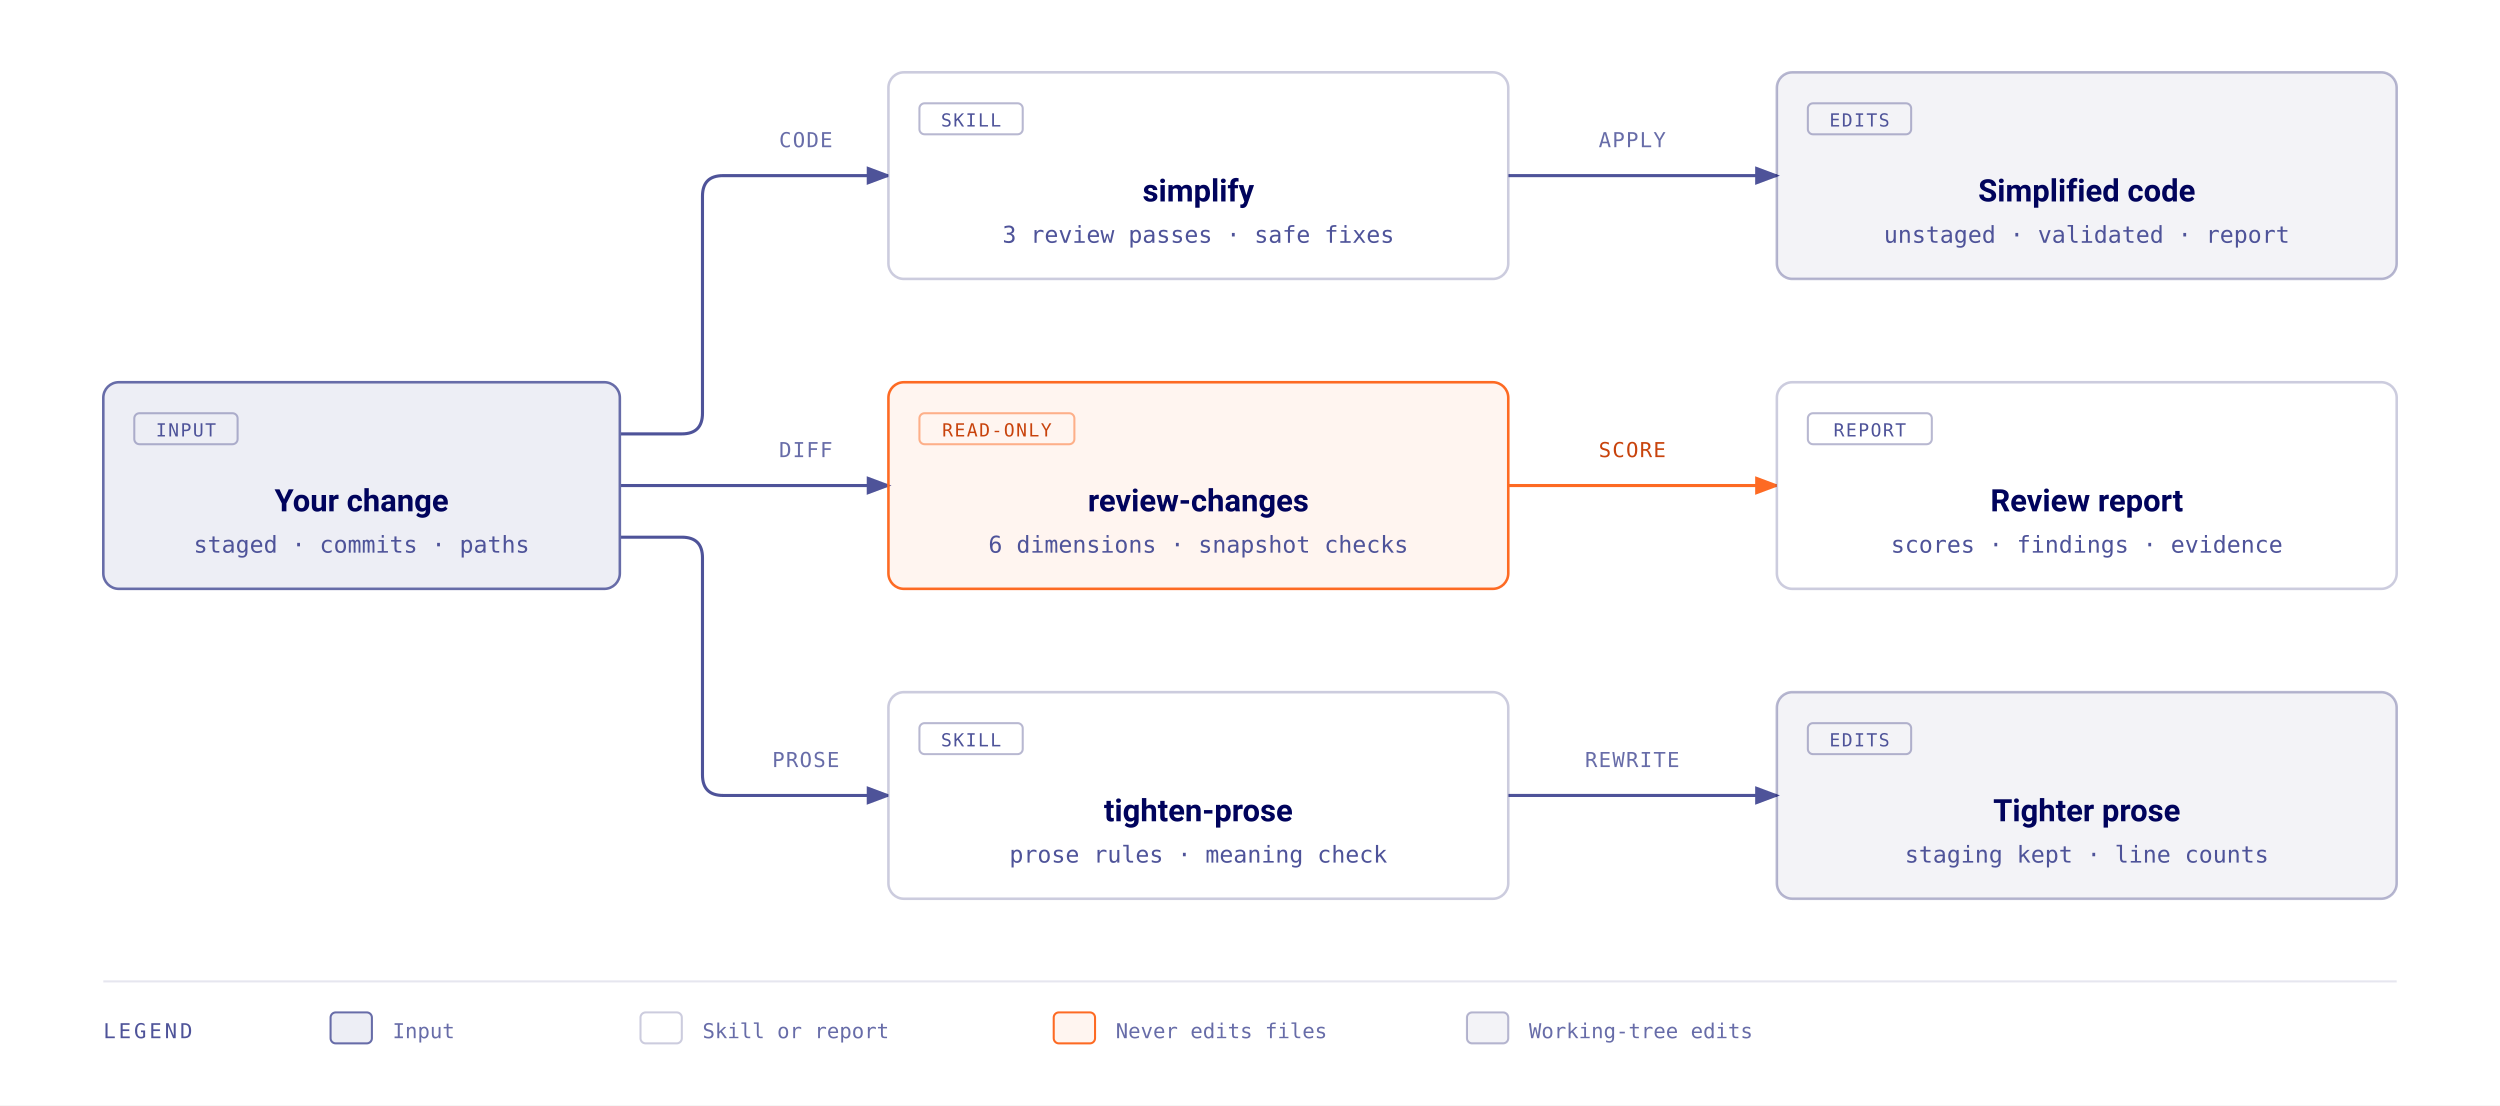
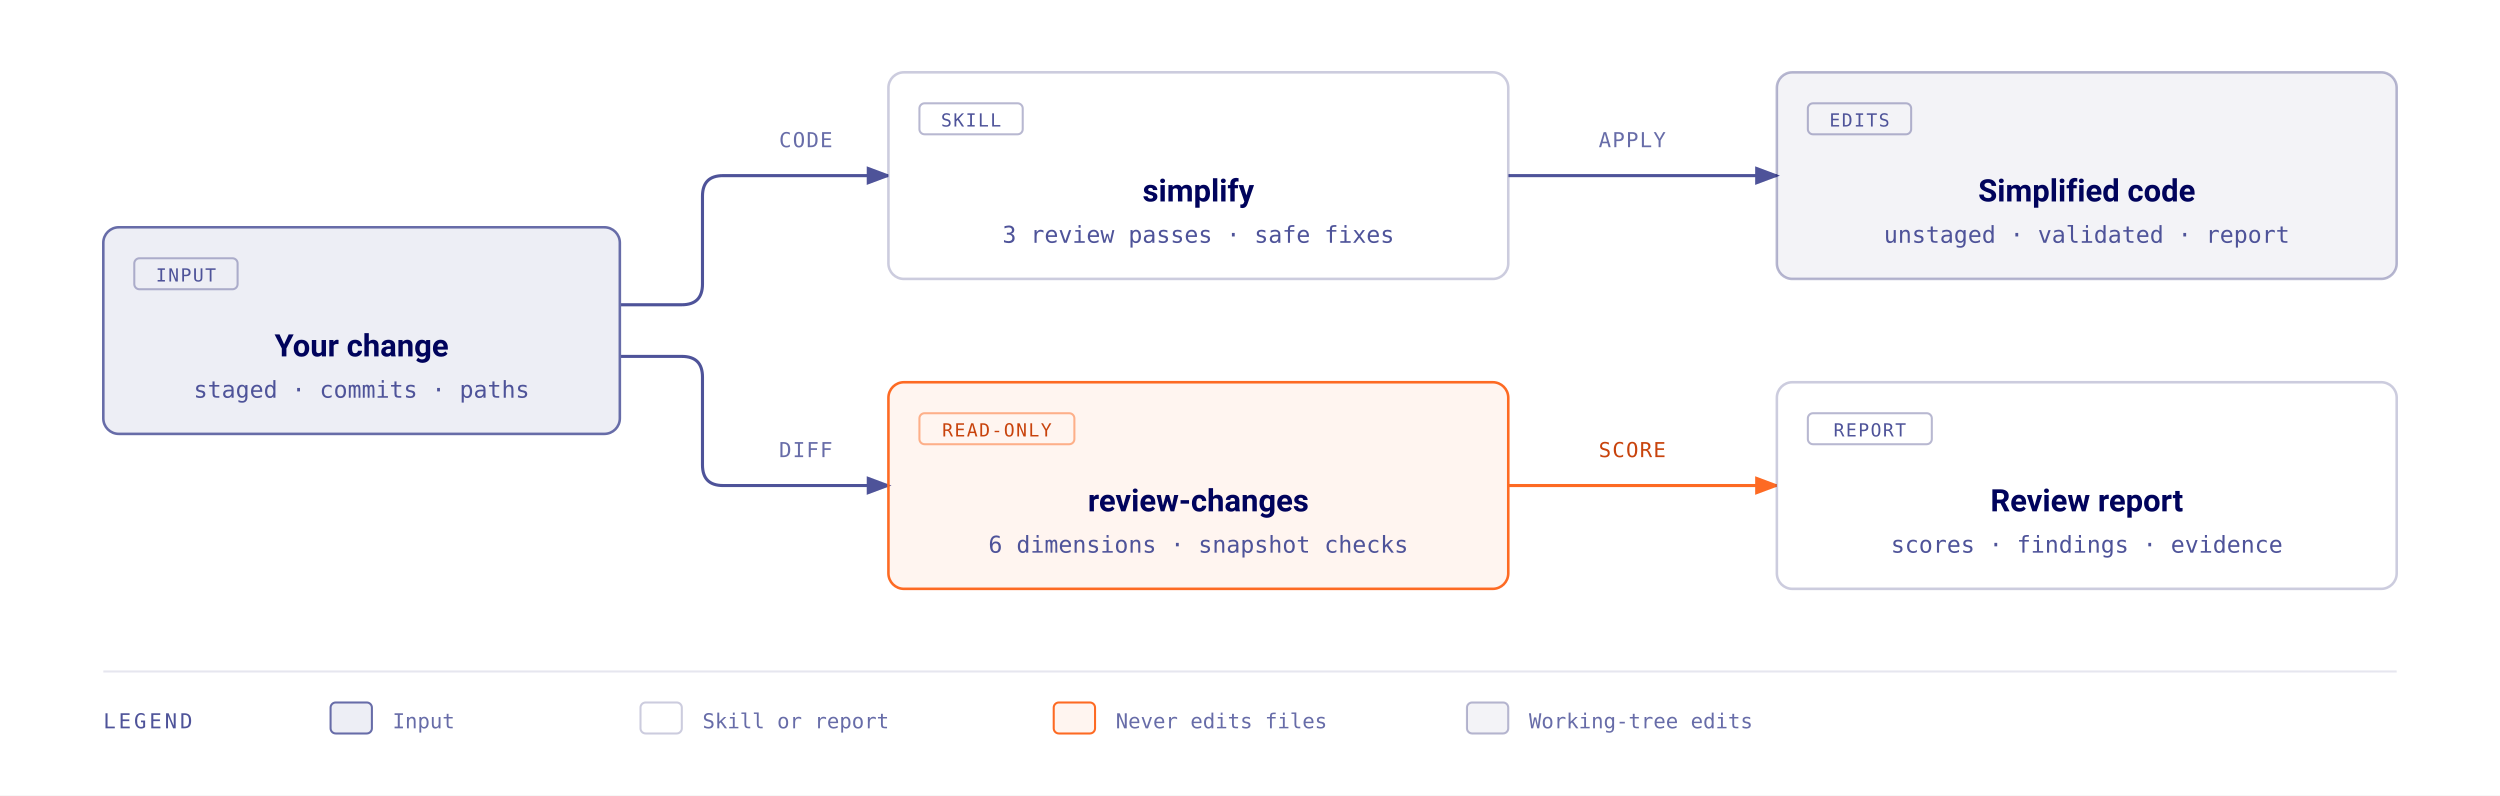
- <svg xmlns="http://www.w3.org/2000/svg" viewBox="0 32 968 428" width="968" height="428" role="img" aria-labelledby="rt-skills-title rt-skills-desc">
+ <svg xmlns="http://www.w3.org/2000/svg" viewBox="0 32 968 308" width="968" height="308" role="img" aria-labelledby="rt-skills-title rt-skills-desc">
  <defs>
    <marker id="rt-arrow" markerWidth="8" markerHeight="6" refX="7" refY="3" orient="auto">
      <polygon points="0 0, 8 3, 0 6" fill="#4e5399" />
    </marker>
    <marker id="rt-arrow-accent" markerWidth="8" markerHeight="6" refX="7" refY="3" orient="auto">
      <polygon points="0 0, 8 3, 0 6" fill="#fd6a23" />
    </marker>
  </defs>
-   <rect x="0" y="32" width="968" height="428" fill="#ffffff" />
-   <path d="M 240,200 H 264 Q 272,200 272,192 V 108 Q 272,100 280,100 H 344" fill="none" stroke="#4e5399" stroke-width="1.2" marker-end="url(#rt-arrow)" />
+   <rect x="0" y="32" width="968" height="308" fill="#ffffff" />
+   <path d="M 240,150 H 264 Q 272,150 272,142 V 108 Q 272,100 280,100 H 344" fill="none" stroke="#4e5399" stroke-width="1.2" marker-end="url(#rt-arrow)" />
  <rect x="294" y="80" width="36" height="12" rx="2" fill="#ffffff" />
  <text x="312" y="89" fill="#676ca8" font-size="8" font-family="ui-monospace, SFMono-Regular, 'SF Mono', Menlo, Consolas, monospace" text-anchor="middle" letter-spacing="0.06em">CODE</text>
-   <line x1="240" y1="220" x2="344" y2="220" stroke="#4e5399" stroke-width="1.2" marker-end="url(#rt-arrow)" />
+   <path d="M 240,170 H 264 Q 272,170 272,178 V 212 Q 272,220 280,220 H 344" fill="none" stroke="#4e5399" stroke-width="1.2" marker-end="url(#rt-arrow)" />
  <rect x="294" y="200" width="36" height="12" rx="2" fill="#ffffff" />
  <text x="312" y="209" fill="#676ca8" font-size="8" font-family="ui-monospace, SFMono-Regular, 'SF Mono', Menlo, Consolas, monospace" text-anchor="middle" letter-spacing="0.06em">DIFF</text>
-   <path d="M 240,240 H 264 Q 272,240 272,248 V 332 Q 272,340 280,340 H 344" fill="none" stroke="#4e5399" stroke-width="1.2" marker-end="url(#rt-arrow)" />
-   <rect x="292" y="320" width="40" height="12" rx="2" fill="#ffffff" />
-   <text x="312" y="329" fill="#676ca8" font-size="8" font-family="ui-monospace, SFMono-Regular, 'SF Mono', Menlo, Consolas, monospace" text-anchor="middle" letter-spacing="0.06em">PROSE</text>
  <line x1="584" y1="100" x2="688" y2="100" stroke="#4e5399" stroke-width="1.2" marker-end="url(#rt-arrow)" />
  <rect x="612" y="80" width="40" height="12" rx="2" fill="#ffffff" />
  <text x="632" y="89" fill="#676ca8" font-size="8" font-family="ui-monospace, SFMono-Regular, 'SF Mono', Menlo, Consolas, monospace" text-anchor="middle" letter-spacing="0.06em">APPLY</text>
  <line x1="584" y1="220" x2="688" y2="220" stroke="#fd6a23" stroke-width="1.2" marker-end="url(#rt-arrow-accent)" />
  <rect x="612" y="200" width="40" height="12" rx="2" fill="#ffffff" />
  <text x="632" y="209" fill="#c8430c" font-size="8" font-family="ui-monospace, SFMono-Regular, 'SF Mono', Menlo, Consolas, monospace" text-anchor="middle" letter-spacing="0.06em">SCORE</text>
-   <line x1="584" y1="340" x2="688" y2="340" stroke="#4e5399" stroke-width="1.2" marker-end="url(#rt-arrow)" />
-   <rect x="608" y="320" width="48" height="12" rx="2" fill="#ffffff" />
-   <text x="632" y="329" fill="#676ca8" font-size="8" font-family="ui-monospace, SFMono-Regular, 'SF Mono', Menlo, Consolas, monospace" text-anchor="middle" letter-spacing="0.06em">REWRITE</text>
-   <rect x="40" y="180" width="200" height="80" rx="6" fill="rgba(78,83,153,0.10)" stroke="#676ca8" stroke-width="1" />
-   <rect x="52" y="192" width="40" height="12" rx="2" fill="none" stroke="rgba(0,3,92,0.28)" stroke-width="0.8" />
-   <text x="72" y="201" fill="#4e5399" font-size="7" font-family="ui-monospace, SFMono-Regular, 'SF Mono', Menlo, Consolas, monospace" text-anchor="middle" letter-spacing="0.08em">INPUT</text>
-   <text x="140" y="230" fill="#00035c" font-size="12" font-weight="600" font-family="system-ui, -apple-system, 'Segoe UI', Roboto, Helvetica, Arial, sans-serif" text-anchor="middle">Your change</text>
-   <text x="140" y="246" fill="#4e5399" font-size="9" font-family="ui-monospace, SFMono-Regular, 'SF Mono', Menlo, Consolas, monospace" text-anchor="middle">staged · commits · paths</text>
+   <rect x="40" y="120" width="200" height="80" rx="6" fill="rgba(78,83,153,0.10)" stroke="#676ca8" stroke-width="1" />
+   <rect x="52" y="132" width="40" height="12" rx="2" fill="none" stroke="rgba(0,3,92,0.28)" stroke-width="0.8" />
+   <text x="72" y="141" fill="#4e5399" font-size="7" font-family="ui-monospace, SFMono-Regular, 'SF Mono', Menlo, Consolas, monospace" text-anchor="middle" letter-spacing="0.08em">INPUT</text>
+   <text x="140" y="170" fill="#00035c" font-size="12" font-weight="600" font-family="system-ui, -apple-system, 'Segoe UI', Roboto, Helvetica, Arial, sans-serif" text-anchor="middle">Your change</text>
+   <text x="140" y="186" fill="#4e5399" font-size="9" font-family="ui-monospace, SFMono-Regular, 'SF Mono', Menlo, Consolas, monospace" text-anchor="middle">staged · commits · paths</text>
  <rect x="344" y="60" width="240" height="80" rx="6" fill="#ffffff" stroke="rgba(0,3,92,0.20)" stroke-width="1" />
  <rect x="356" y="72" width="40" height="12" rx="2" fill="none" stroke="rgba(0,3,92,0.28)" stroke-width="0.8" />
  <text x="376" y="81" fill="#4e5399" font-size="7" font-family="ui-monospace, SFMono-Regular, 'SF Mono', Menlo, Consolas, monospace" text-anchor="middle" letter-spacing="0.08em">SKILL</text>
  <text x="464" y="110" fill="#00035c" font-size="12" font-weight="600" font-family="system-ui, -apple-system, 'Segoe UI', Roboto, Helvetica, Arial, sans-serif" text-anchor="middle">simplify</text>
  <text x="464" y="126" fill="#4e5399" font-size="9" font-family="ui-monospace, SFMono-Regular, 'SF Mono', Menlo, Consolas, monospace" text-anchor="middle">3 review passes · safe fixes</text>
  <rect x="344" y="180" width="240" height="80" rx="6" fill="rgba(253,106,35,0.07)" stroke="#fd6a23" stroke-width="1" />
  <rect x="356" y="192" width="60" height="12" rx="2" fill="none" stroke="rgba(253,106,35,0.50)" stroke-width="0.8" />
  <text x="386" y="201" fill="#c8430c" font-size="7" font-family="ui-monospace, SFMono-Regular, 'SF Mono', Menlo, Consolas, monospace" text-anchor="middle" letter-spacing="0.08em">READ-ONLY</text>
  <text x="464" y="230" fill="#00035c" font-size="12" font-weight="600" font-family="system-ui, -apple-system, 'Segoe UI', Roboto, Helvetica, Arial, sans-serif" text-anchor="middle">review-changes</text>
  <text x="464" y="246" fill="#4e5399" font-size="9" font-family="ui-monospace, SFMono-Regular, 'SF Mono', Menlo, Consolas, monospace" text-anchor="middle">6 dimensions · snapshot checks</text>
-   <rect x="344" y="300" width="240" height="80" rx="6" fill="#ffffff" stroke="rgba(0,3,92,0.20)" stroke-width="1" />
-   <rect x="356" y="312" width="40" height="12" rx="2" fill="none" stroke="rgba(0,3,92,0.28)" stroke-width="0.8" />
-   <text x="376" y="321" fill="#4e5399" font-size="7" font-family="ui-monospace, SFMono-Regular, 'SF Mono', Menlo, Consolas, monospace" text-anchor="middle" letter-spacing="0.08em">SKILL</text>
-   <text x="464" y="350" fill="#00035c" font-size="12" font-weight="600" font-family="system-ui, -apple-system, 'Segoe UI', Roboto, Helvetica, Arial, sans-serif" text-anchor="middle">tighten-prose</text>
-   <text x="464" y="366" fill="#4e5399" font-size="9" font-family="ui-monospace, SFMono-Regular, 'SF Mono', Menlo, Consolas, monospace" text-anchor="middle">prose rules · meaning check</text>
  <rect x="688" y="60" width="240" height="80" rx="6" fill="rgba(0,3,92,0.05)" stroke="rgba(0,3,92,0.28)" stroke-width="1" />
  <rect x="700" y="72" width="40" height="12" rx="2" fill="none" stroke="rgba(0,3,92,0.28)" stroke-width="0.8" />
  <text x="720" y="81" fill="#4e5399" font-size="7" font-family="ui-monospace, SFMono-Regular, 'SF Mono', Menlo, Consolas, monospace" text-anchor="middle" letter-spacing="0.08em">EDITS</text>
  <text x="808" y="110" fill="#00035c" font-size="12" font-weight="600" font-family="system-ui, -apple-system, 'Segoe UI', Roboto, Helvetica, Arial, sans-serif" text-anchor="middle">Simplified code</text>
  <text x="808" y="126" fill="#4e5399" font-size="9" font-family="ui-monospace, SFMono-Regular, 'SF Mono', Menlo, Consolas, monospace" text-anchor="middle">unstaged · validated · report</text>
  <rect x="688" y="180" width="240" height="80" rx="6" fill="#ffffff" stroke="rgba(0,3,92,0.20)" stroke-width="1" />
  <rect x="700" y="192" width="48" height="12" rx="2" fill="none" stroke="rgba(0,3,92,0.28)" stroke-width="0.8" />
  <text x="724" y="201" fill="#4e5399" font-size="7" font-family="ui-monospace, SFMono-Regular, 'SF Mono', Menlo, Consolas, monospace" text-anchor="middle" letter-spacing="0.08em">REPORT</text>
  <text x="808" y="230" fill="#00035c" font-size="12" font-weight="600" font-family="system-ui, -apple-system, 'Segoe UI', Roboto, Helvetica, Arial, sans-serif" text-anchor="middle">Review report</text>
  <text x="808" y="246" fill="#4e5399" font-size="9" font-family="ui-monospace, SFMono-Regular, 'SF Mono', Menlo, Consolas, monospace" text-anchor="middle">scores · findings · evidence</text>
-   <rect x="688" y="300" width="240" height="80" rx="6" fill="rgba(0,3,92,0.05)" stroke="rgba(0,3,92,0.28)" stroke-width="1" />
-   <rect x="700" y="312" width="40" height="12" rx="2" fill="none" stroke="rgba(0,3,92,0.28)" stroke-width="0.8" />
-   <text x="720" y="321" fill="#4e5399" font-size="7" font-family="ui-monospace, SFMono-Regular, 'SF Mono', Menlo, Consolas, monospace" text-anchor="middle" letter-spacing="0.08em">EDITS</text>
-   <text x="808" y="350" fill="#00035c" font-size="12" font-weight="600" font-family="system-ui, -apple-system, 'Segoe UI', Roboto, Helvetica, Arial, sans-serif" text-anchor="middle">Tighter prose</text>
-   <text x="808" y="366" fill="#4e5399" font-size="9" font-family="ui-monospace, SFMono-Regular, 'SF Mono', Menlo, Consolas, monospace" text-anchor="middle">staging kept · line counts</text>
-   <line x1="40" y1="412" x2="928" y2="412" stroke="rgba(0,3,92,0.10)" stroke-width="0.8" />
-   <text x="40" y="434" fill="#4e5399" font-size="8" font-family="ui-monospace, SFMono-Regular, 'SF Mono', Menlo, Consolas, monospace" letter-spacing="0.14em">LEGEND</text>
-   <rect x="128" y="424" width="16" height="12" rx="2" fill="rgba(78,83,153,0.10)" stroke="#676ca8" stroke-width="0.8" />
-   <text x="152" y="434" fill="#676ca8" font-size="8" font-family="ui-monospace, SFMono-Regular, 'SF Mono', Menlo, Consolas, monospace">Input</text>
-   <rect x="248" y="424" width="16" height="12" rx="2" fill="#ffffff" stroke="rgba(0,3,92,0.20)" stroke-width="0.8" />
-   <text x="272" y="434" fill="#676ca8" font-size="8" font-family="ui-monospace, SFMono-Regular, 'SF Mono', Menlo, Consolas, monospace">Skill or report</text>
-   <rect x="408" y="424" width="16" height="12" rx="2" fill="rgba(253,106,35,0.07)" stroke="#fd6a23" stroke-width="0.8" />
-   <text x="432" y="434" fill="#676ca8" font-size="8" font-family="ui-monospace, SFMono-Regular, 'SF Mono', Menlo, Consolas, monospace">Never edits files</text>
-   <rect x="568" y="424" width="16" height="12" rx="2" fill="rgba(0,3,92,0.05)" stroke="rgba(0,3,92,0.28)" stroke-width="0.8" />
-   <text x="592" y="434" fill="#676ca8" font-size="8" font-family="ui-monospace, SFMono-Regular, 'SF Mono', Menlo, Consolas, monospace">Working-tree edits</text>
+   <line x1="40" y1="292" x2="928" y2="292" stroke="rgba(0,3,92,0.10)" stroke-width="0.8" />
+   <text x="40" y="314" fill="#4e5399" font-size="8" font-family="ui-monospace, SFMono-Regular, 'SF Mono', Menlo, Consolas, monospace" letter-spacing="0.14em">LEGEND</text>
+   <rect x="128" y="304" width="16" height="12" rx="2" fill="rgba(78,83,153,0.10)" stroke="#676ca8" stroke-width="0.8" />
+   <text x="152" y="314" fill="#676ca8" font-size="8" font-family="ui-monospace, SFMono-Regular, 'SF Mono', Menlo, Consolas, monospace">Input</text>
+   <rect x="248" y="304" width="16" height="12" rx="2" fill="#ffffff" stroke="rgba(0,3,92,0.20)" stroke-width="0.8" />
+   <text x="272" y="314" fill="#676ca8" font-size="8" font-family="ui-monospace, SFMono-Regular, 'SF Mono', Menlo, Consolas, monospace">Skill or report</text>
+   <rect x="408" y="304" width="16" height="12" rx="2" fill="rgba(253,106,35,0.07)" stroke="#fd6a23" stroke-width="0.8" />
+   <text x="432" y="314" fill="#676ca8" font-size="8" font-family="ui-monospace, SFMono-Regular, 'SF Mono', Menlo, Consolas, monospace">Never edits files</text>
+   <rect x="568" y="304" width="16" height="12" rx="2" fill="rgba(0,3,92,0.05)" stroke="rgba(0,3,92,0.28)" stroke-width="0.8" />
+   <text x="592" y="314" fill="#676ca8" font-size="8" font-family="ui-monospace, SFMono-Regular, 'SF Mono', Menlo, Consolas, monospace">Working-tree edits</text>
</svg>
